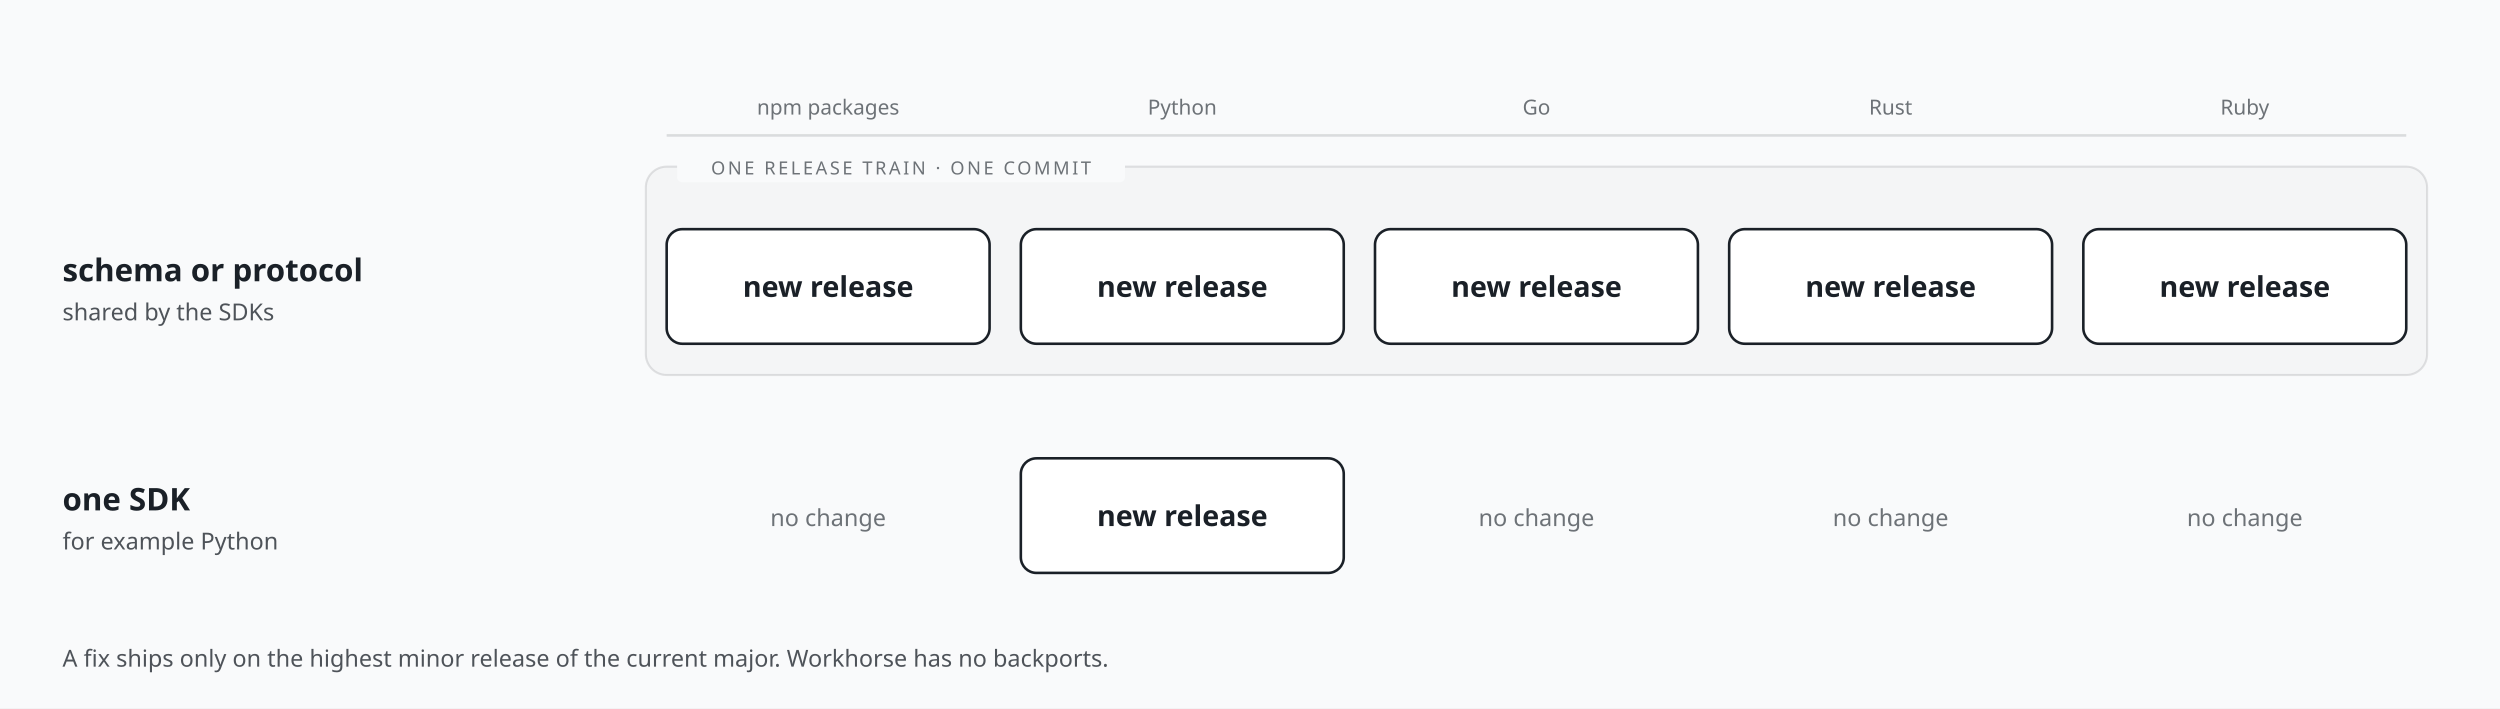
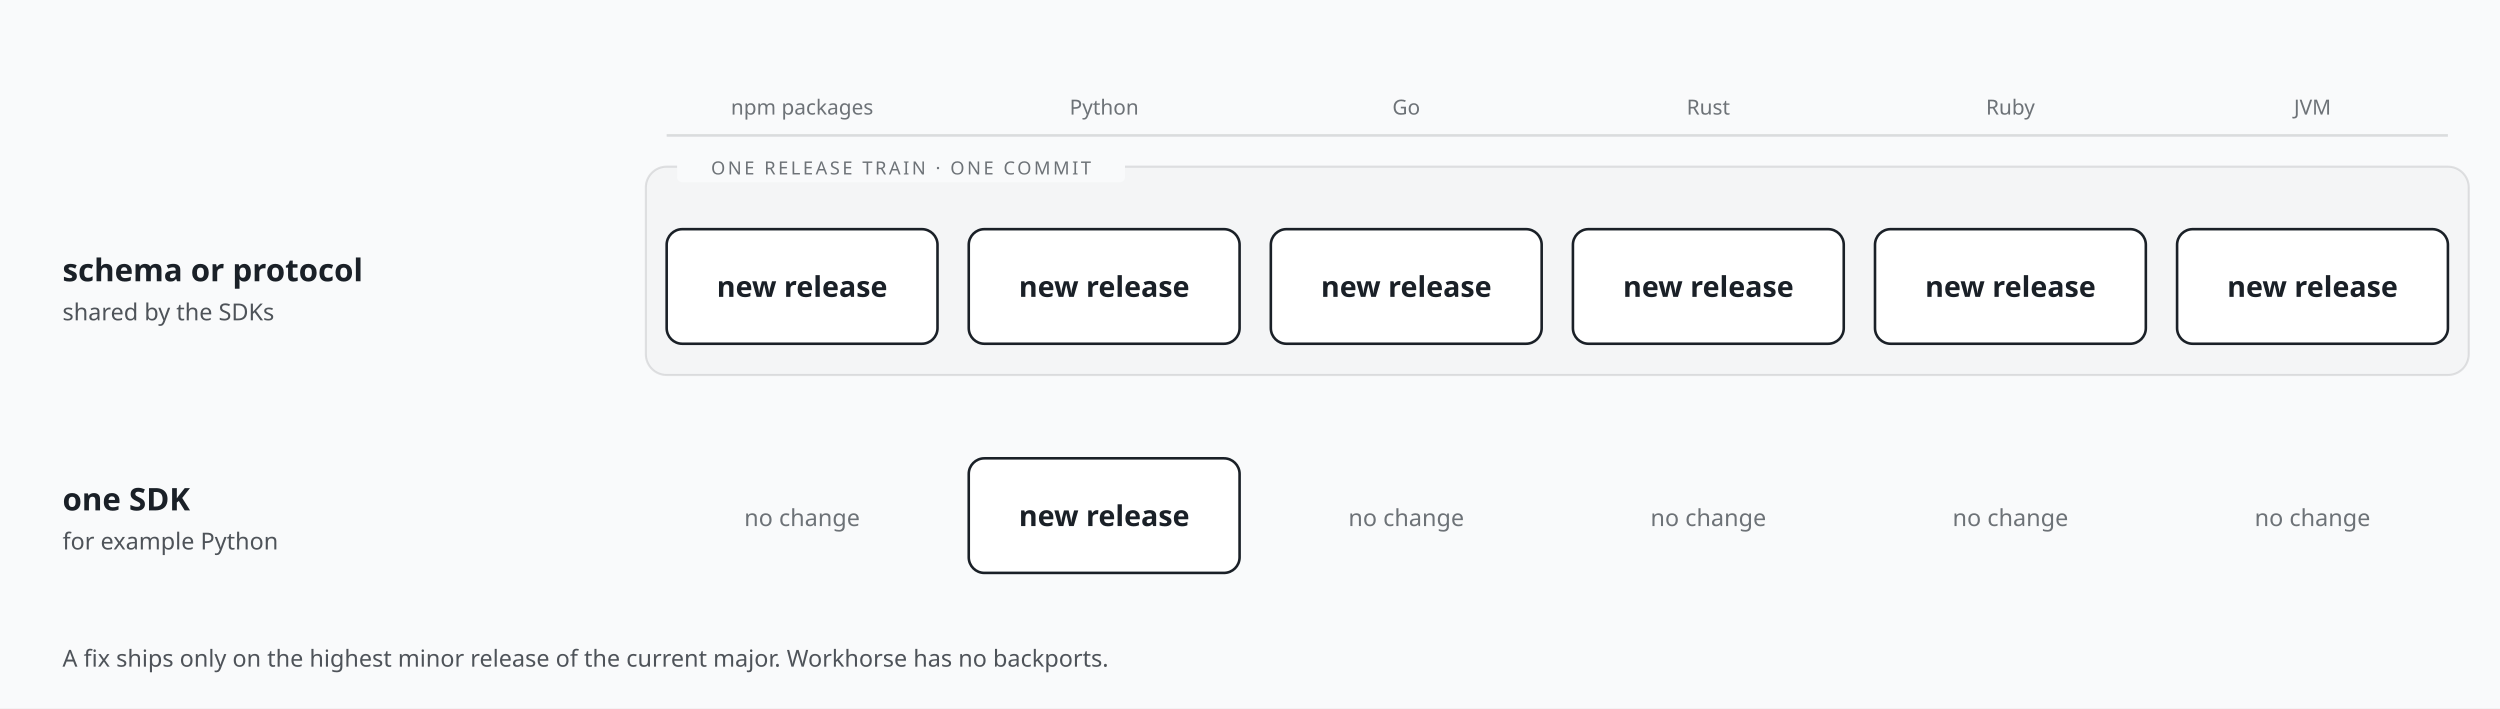
<svg xmlns="http://www.w3.org/2000/svg" viewBox="0 0 960 272" width="960" height="272" role="img" aria-labelledby="release-lines-light-title release-lines-light-desc">
  <defs>
    <marker id="arrow-light" markerWidth="8" markerHeight="6" refX="7" refY="3" orient="auto">
      <polygon points="0 0, 8 3, 0 6" fill="#4e5359" />
    </marker>
  </defs>
  <rect width="960" height="272" fill="#f9fafb" />
-   <text x="318" y="44" fill="#6d7277" font-size="8" font-family="Geist Mono" font-weight="400" text-anchor="middle">npm packages</text>
-   <text x="454" y="44" fill="#6d7277" font-size="8" font-family="Geist Mono" font-weight="400" text-anchor="middle">Python</text>
-   <text x="590" y="44" fill="#6d7277" font-size="8" font-family="Geist Mono" font-weight="400" text-anchor="middle">Go</text>
-   <text x="726" y="44" fill="#6d7277" font-size="8" font-family="Geist Mono" font-weight="400" text-anchor="middle">Rust</text>
-   <text x="862" y="44" fill="#6d7277" font-size="8" font-family="Geist Mono" font-weight="400" text-anchor="middle">Ruby</text>
-   <line x1="256" y1="52" x2="924" y2="52" stroke="rgba(26,32,39,0.14)" />
-   <rect x="248" y="64" width="684" height="80" rx="8" fill="rgba(26,32,39,0.02)" stroke="rgba(26,32,39,0.12)" stroke-width="0.8" />
+   <text x="308" y="44" fill="#6d7277" font-size="8" font-family="Geist Mono" font-weight="400" text-anchor="middle">npm packages</text>
+   <text x="424" y="44" fill="#6d7277" font-size="8" font-family="Geist Mono" font-weight="400" text-anchor="middle">Python</text>
+   <text x="540" y="44" fill="#6d7277" font-size="8" font-family="Geist Mono" font-weight="400" text-anchor="middle">Go</text>
+   <text x="656" y="44" fill="#6d7277" font-size="8" font-family="Geist Mono" font-weight="400" text-anchor="middle">Rust</text>
+   <text x="772" y="44" fill="#6d7277" font-size="8" font-family="Geist Mono" font-weight="400" text-anchor="middle">Ruby</text>
+   <text x="888" y="44" fill="#6d7277" font-size="8" font-family="Geist Mono" font-weight="400" text-anchor="middle">JVM</text>
+   <line x1="256" y1="52" x2="940" y2="52" stroke="rgba(26,32,39,0.14)" />
+   <rect x="248" y="64" width="700" height="80" rx="8" fill="rgba(26,32,39,0.02)" stroke="rgba(26,32,39,0.12)" stroke-width="0.8" />
  <rect x="260" y="58" width="172" height="12" rx="2" fill="#f9fafb" />
  <text x="346" y="67" fill="#6d7277" font-size="7" font-family="Geist Mono" text-anchor="middle" letter-spacing="0.14em">ONE RELEASE TRAIN · ONE COMMIT</text>
  <text x="24" y="108" fill="#1a2027" font-size="12" font-family="Geist" font-weight="600" text-anchor="start">schema or protocol</text>
  <text x="24" y="123" fill="#4e5359" font-size="9" font-family="Geist Mono" font-weight="400" text-anchor="start">shared by the SDKs</text>
-   <rect x="256" y="88" width="124" height="44" rx="6" fill="#f9fafb" />
-   <rect x="256" y="88" width="124" height="44" rx="6" fill="#ffffff" stroke="#1a2027" stroke-width="1" />
-   <text x="318" y="114" fill="#1a2027" font-size="11" font-weight="600" font-family="Geist" text-anchor="middle">new release</text>
-   <rect x="392" y="88" width="124" height="44" rx="6" fill="#f9fafb" />
-   <rect x="392" y="88" width="124" height="44" rx="6" fill="#ffffff" stroke="#1a2027" stroke-width="1" />
-   <text x="454" y="114" fill="#1a2027" font-size="11" font-weight="600" font-family="Geist" text-anchor="middle">new release</text>
-   <rect x="528" y="88" width="124" height="44" rx="6" fill="#f9fafb" />
-   <rect x="528" y="88" width="124" height="44" rx="6" fill="#ffffff" stroke="#1a2027" stroke-width="1" />
-   <text x="590" y="114" fill="#1a2027" font-size="11" font-weight="600" font-family="Geist" text-anchor="middle">new release</text>
-   <rect x="664" y="88" width="124" height="44" rx="6" fill="#f9fafb" />
-   <rect x="664" y="88" width="124" height="44" rx="6" fill="#ffffff" stroke="#1a2027" stroke-width="1" />
-   <text x="726" y="114" fill="#1a2027" font-size="11" font-weight="600" font-family="Geist" text-anchor="middle">new release</text>
-   <rect x="800" y="88" width="124" height="44" rx="6" fill="#f9fafb" />
-   <rect x="800" y="88" width="124" height="44" rx="6" fill="#ffffff" stroke="#1a2027" stroke-width="1" />
-   <text x="862" y="114" fill="#1a2027" font-size="11" font-weight="600" font-family="Geist" text-anchor="middle">new release</text>
+   <rect x="256" y="88" width="104" height="44" rx="6" fill="#f9fafb" />
+   <rect x="256" y="88" width="104" height="44" rx="6" fill="#ffffff" stroke="#1a2027" stroke-width="1" />
+   <text x="308" y="114" fill="#1a2027" font-size="11" font-weight="600" font-family="Geist" text-anchor="middle">new release</text>
+   <rect x="372" y="88" width="104" height="44" rx="6" fill="#f9fafb" />
+   <rect x="372" y="88" width="104" height="44" rx="6" fill="#ffffff" stroke="#1a2027" stroke-width="1" />
+   <text x="424" y="114" fill="#1a2027" font-size="11" font-weight="600" font-family="Geist" text-anchor="middle">new release</text>
+   <rect x="488" y="88" width="104" height="44" rx="6" fill="#f9fafb" />
+   <rect x="488" y="88" width="104" height="44" rx="6" fill="#ffffff" stroke="#1a2027" stroke-width="1" />
+   <text x="540" y="114" fill="#1a2027" font-size="11" font-weight="600" font-family="Geist" text-anchor="middle">new release</text>
+   <rect x="604" y="88" width="104" height="44" rx="6" fill="#f9fafb" />
+   <rect x="604" y="88" width="104" height="44" rx="6" fill="#ffffff" stroke="#1a2027" stroke-width="1" />
+   <text x="656" y="114" fill="#1a2027" font-size="11" font-weight="600" font-family="Geist" text-anchor="middle">new release</text>
+   <rect x="720" y="88" width="104" height="44" rx="6" fill="#f9fafb" />
+   <rect x="720" y="88" width="104" height="44" rx="6" fill="#ffffff" stroke="#1a2027" stroke-width="1" />
+   <text x="772" y="114" fill="#1a2027" font-size="11" font-weight="600" font-family="Geist" text-anchor="middle">new release</text>
+   <rect x="836" y="88" width="104" height="44" rx="6" fill="#f9fafb" />
+   <rect x="836" y="88" width="104" height="44" rx="6" fill="#ffffff" stroke="#1a2027" stroke-width="1" />
+   <text x="888" y="114" fill="#1a2027" font-size="11" font-weight="600" font-family="Geist" text-anchor="middle">new release</text>
  <text x="24" y="196" fill="#1a2027" font-size="12" font-family="Geist" font-weight="600" text-anchor="start">one SDK</text>
  <text x="24" y="211" fill="#4e5359" font-size="9" font-family="Geist Mono" font-weight="400" text-anchor="start">for example Python</text>
-   <text x="318" y="202" fill="#6d7277" font-size="9" font-family="Geist Mono" font-weight="400" text-anchor="middle">no change</text>
-   <rect x="392" y="176" width="124" height="44" rx="6" fill="#f9fafb" />
-   <rect x="392" y="176" width="124" height="44" rx="6" fill="#ffffff" stroke="#1a2027" stroke-width="1" />
-   <text x="454" y="202" fill="#1a2027" font-size="11" font-weight="600" font-family="Geist" text-anchor="middle">new release</text>
-   <text x="590" y="202" fill="#6d7277" font-size="9" font-family="Geist Mono" font-weight="400" text-anchor="middle">no change</text>
-   <text x="726" y="202" fill="#6d7277" font-size="9" font-family="Geist Mono" font-weight="400" text-anchor="middle">no change</text>
-   <text x="862" y="202" fill="#6d7277" font-size="9" font-family="Geist Mono" font-weight="400" text-anchor="middle">no change</text>
+   <text x="308" y="202" fill="#6d7277" font-size="9" font-family="Geist Mono" font-weight="400" text-anchor="middle">no change</text>
+   <rect x="372" y="176" width="104" height="44" rx="6" fill="#f9fafb" />
+   <rect x="372" y="176" width="104" height="44" rx="6" fill="#ffffff" stroke="#1a2027" stroke-width="1" />
+   <text x="424" y="202" fill="#1a2027" font-size="11" font-weight="600" font-family="Geist" text-anchor="middle">new release</text>
+   <text x="540" y="202" fill="#6d7277" font-size="9" font-family="Geist Mono" font-weight="400" text-anchor="middle">no change</text>
+   <text x="656" y="202" fill="#6d7277" font-size="9" font-family="Geist Mono" font-weight="400" text-anchor="middle">no change</text>
+   <text x="772" y="202" fill="#6d7277" font-size="9" font-family="Geist Mono" font-weight="400" text-anchor="middle">no change</text>
+   <text x="888" y="202" fill="#6d7277" font-size="9" font-family="Geist Mono" font-weight="400" text-anchor="middle">no change</text>
  <text x="24" y="256" fill="#4e5359" font-size="9" font-family="Geist Mono" font-weight="400" text-anchor="start">A fix ships only on the highest minor release of the current major. Workhorse has no backports.</text>
</svg>
